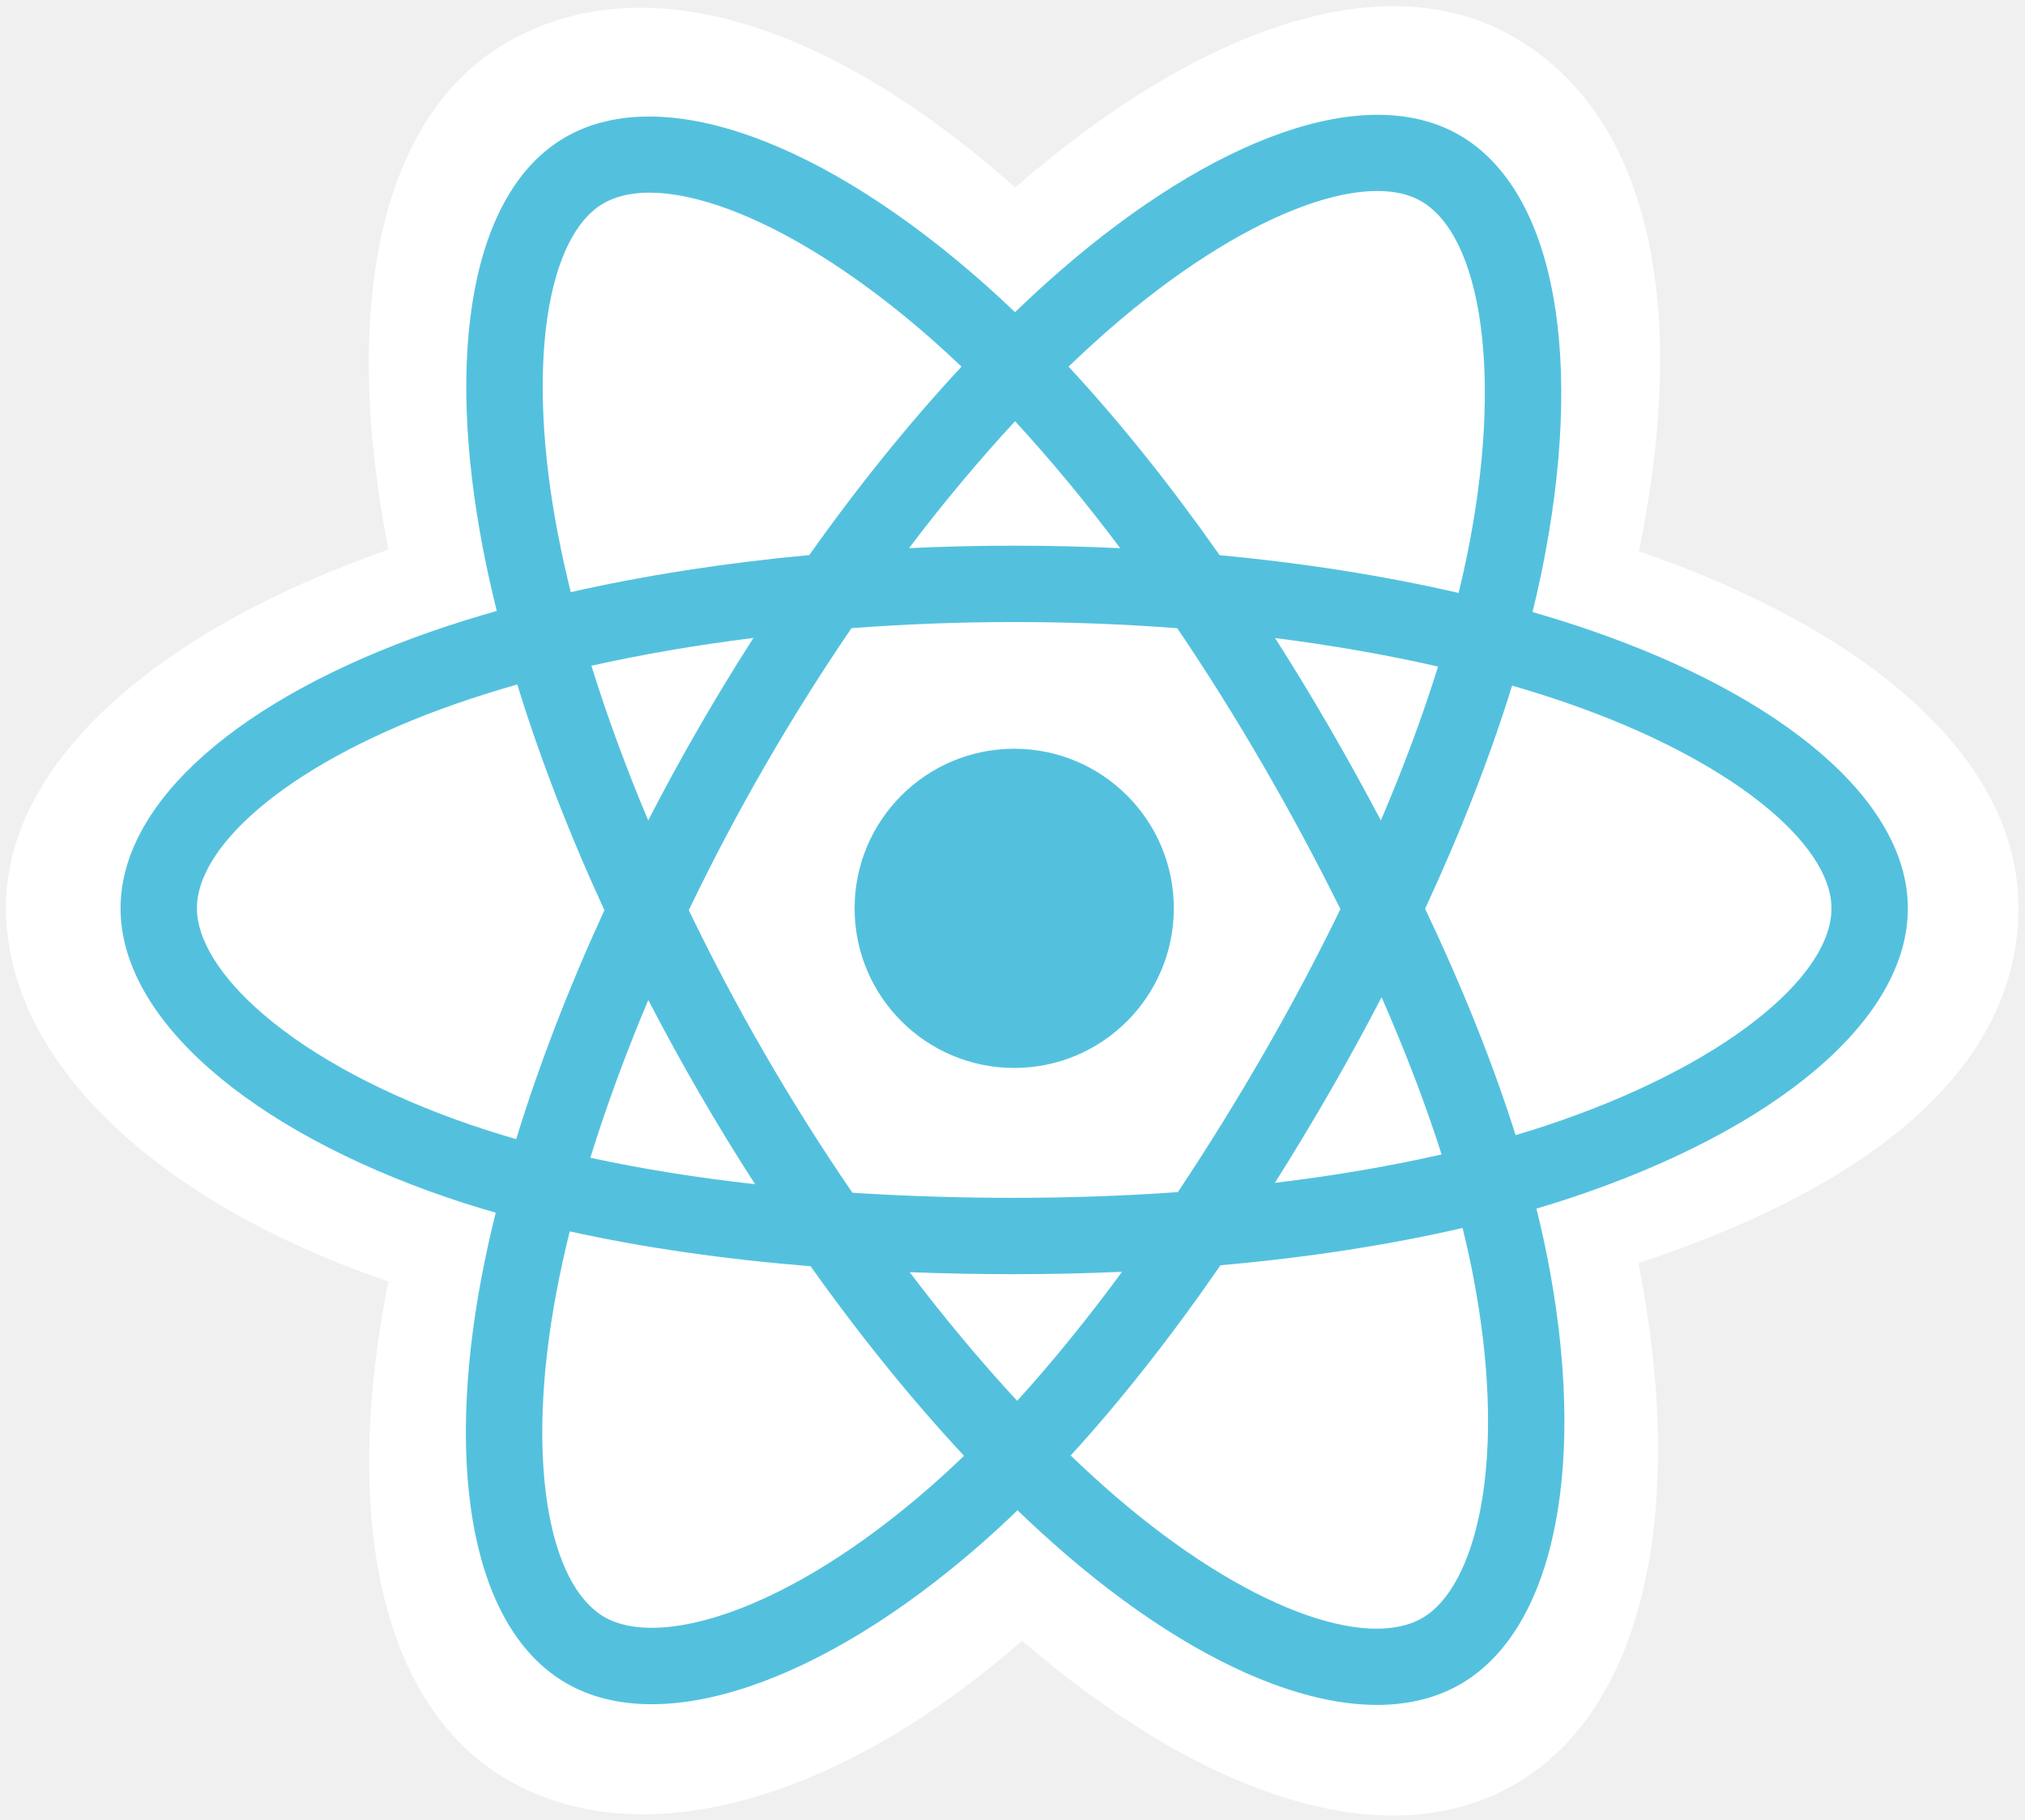
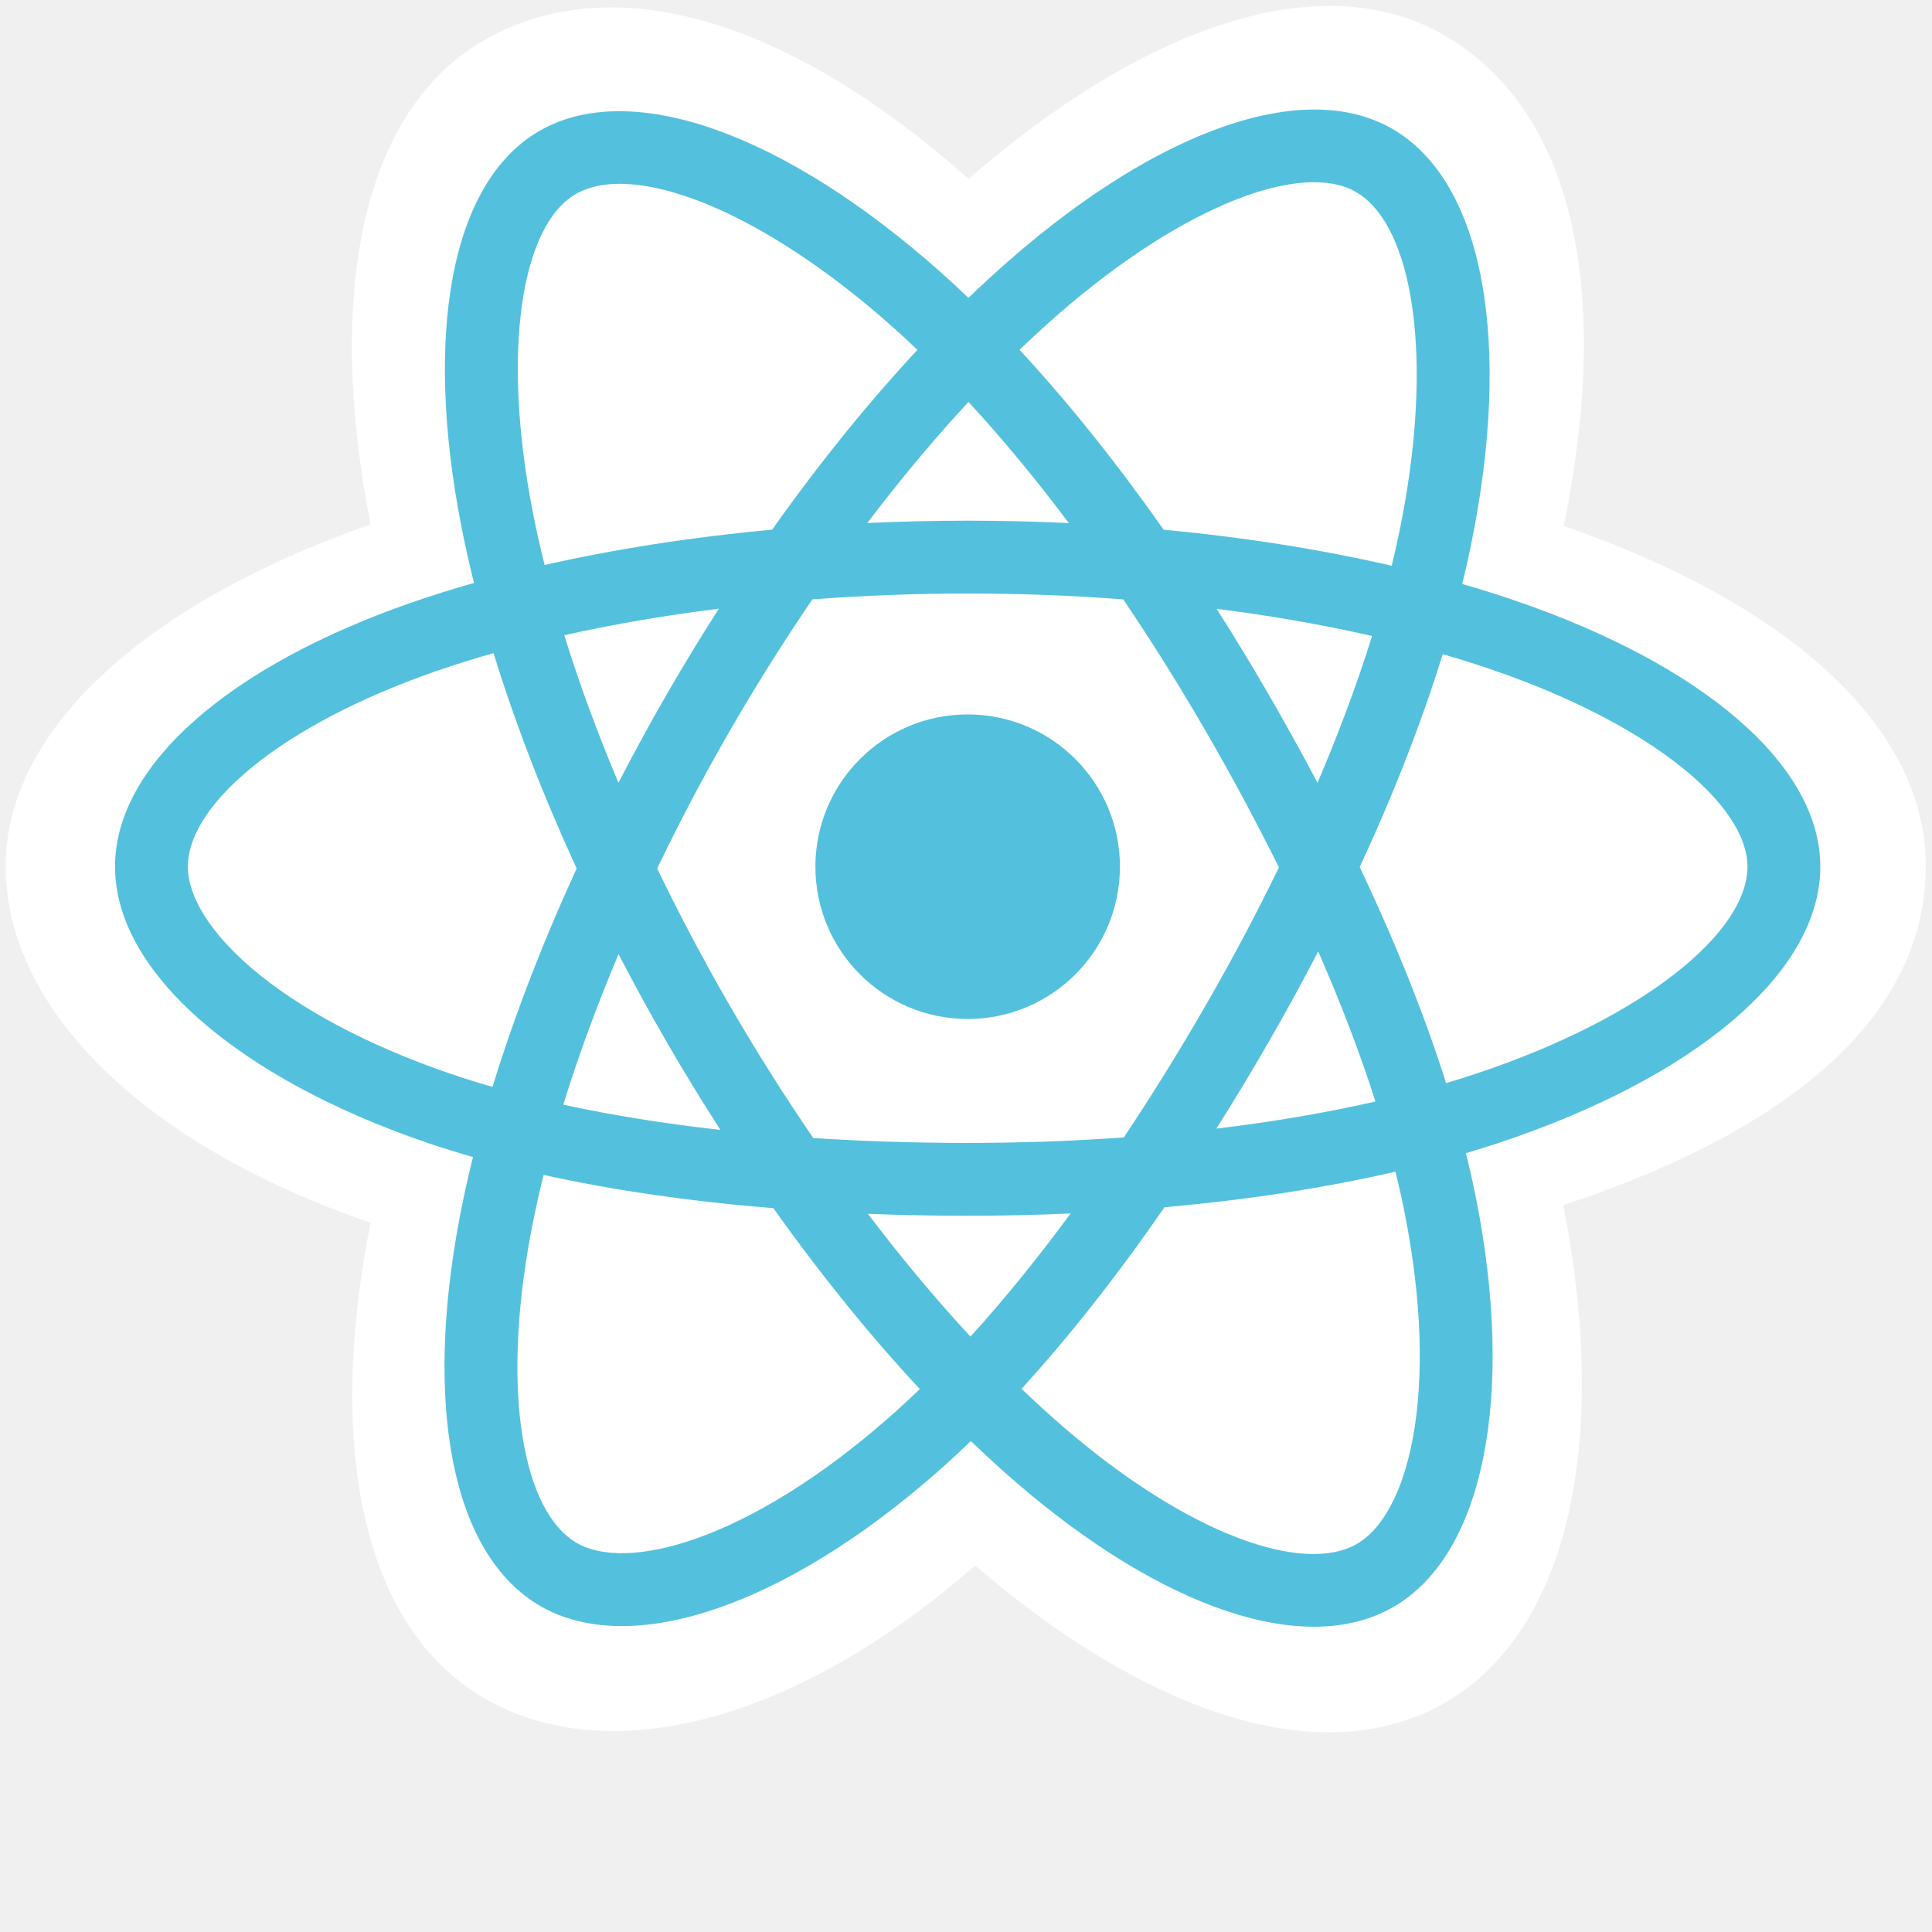
- <svg xmlns="http://www.w3.org/2000/svg" width="250" height="224.6" viewBox="0 0 256 230" preserveAspectRatio="xMinYMin meet">
+ <svg xmlns="http://www.w3.org/2000/svg" width="120" height="120" viewBox="0 0 256 230" preserveAspectRatio="xMinYMin meet">
  <path d="M.754 114.75c0 19.215 18.763 37.152 48.343 47.263-5.907 29.737-1.058 53.706 15.136 63.045 16.645 9.6 41.443 2.955 64.98-17.62 22.943 19.744 46.13 27.514 62.31 18.148 16.63-9.627 21.687-35.221 15.617-65.887 30.81-10.186 48.044-25.481 48.044-44.949 0-18.769-18.797-35.006-47.979-45.052 6.535-31.933.998-55.32-15.867-65.045-16.259-9.376-39.716-1.204-62.996 19.056C104.122 2.205 80.897-4.36 64.05 5.392 47.806 14.795 43.171 39.2 49.097 69.487 20.515 79.452.754 96.057.754 114.75z" fill="#FFF" />
  <path d="M201.025 79.674a151.364 151.364 0 0 0-7.274-2.292 137.5 137.5 0 0 0 1.124-4.961c5.506-26.728 1.906-48.26-10.388-55.348-11.787-6.798-31.065.29-50.535 17.233a151.136 151.136 0 0 0-5.626 5.163 137.573 137.573 0 0 0-3.744-3.458c-20.405-18.118-40.858-25.752-53.139-18.643-11.776 6.817-15.264 27.06-10.307 52.39a150.91 150.91 0 0 0 1.67 7.484c-2.894.822-5.689 1.698-8.363 2.63-23.922 8.34-39.2 21.412-39.2 34.97 0 14.004 16.4 28.05 41.318 36.566a128.44 128.44 0 0 0 6.11 1.91 147.813 147.813 0 0 0-1.775 8.067c-4.726 24.89-1.035 44.653 10.71 51.428 12.131 6.995 32.491-.195 52.317-17.525 1.567-1.37 3.14-2.823 4.715-4.346a148.34 148.34 0 0 0 6.108 5.573c19.204 16.525 38.17 23.198 49.905 16.405 12.12-7.016 16.058-28.247 10.944-54.078-.39-1.973-.845-3.988-1.355-6.04 1.43-.422 2.833-.858 4.202-1.312 25.904-8.582 42.757-22.457 42.757-36.648 0-13.607-15.77-26.767-40.174-35.168z" fill="#53C1DE" />
  <path d="M195.406 142.328c-1.235.409-2.503.804-3.795 1.187-2.86-9.053-6.72-18.68-11.442-28.625 4.507-9.71 8.217-19.213 10.997-28.208 2.311.67 4.555 1.375 6.717 2.12 20.91 7.197 33.664 17.84 33.664 26.04 0 8.735-13.775 20.075-36.14 27.486zm-9.28 18.389c2.261 11.422 2.584 21.749 1.086 29.822-1.346 7.254-4.052 12.09-7.398 14.027-7.121 4.122-22.35-1.236-38.772-15.368-1.883-1.62-3.78-3.35-5.682-5.18 6.367-6.964 12.73-15.06 18.94-24.05 10.924-.969 21.244-2.554 30.603-4.717.46 1.86.87 3.683 1.223 5.466zm-93.85 43.137c-6.957 2.457-12.498 2.527-15.847.596-7.128-4.11-10.09-19.98-6.049-41.265a138.507 138.507 0 0 1 1.65-7.502c9.255 2.047 19.5 3.52 30.45 4.408 6.251 8.797 12.798 16.883 19.396 23.964a118.863 118.863 0 0 1-4.305 3.964c-8.767 7.664-17.552 13.1-25.294 15.835zm-32.593-61.58c-11.018-3.766-20.117-8.66-26.354-14-5.604-4.8-8.434-9.565-8.434-13.432 0-8.227 12.267-18.722 32.726-25.855a139.276 139.276 0 0 1 7.777-2.447c2.828 9.197 6.537 18.813 11.013 28.537-4.534 9.869-8.296 19.638-11.15 28.943a118.908 118.908 0 0 1-5.578-1.746zm10.926-74.37c-4.247-21.703-1.427-38.074 5.67-42.182 7.56-4.376 24.275 1.864 41.893 17.507 1.126 1 2.257 2.047 3.39 3.13-6.564 7.049-13.051 15.074-19.248 23.82-10.627.985-20.8 2.567-30.152 4.686a141.525 141.525 0 0 1-1.553-6.962zm97.467 24.067a306.982 306.982 0 0 0-6.871-11.3c7.21.91 14.117 2.12 20.603 3.601-1.947 6.241-4.374 12.767-7.232 19.457a336.42 336.42 0 0 0-6.5-11.758zm-39.747-38.714c4.452 4.823 8.911 10.209 13.297 16.052a284.245 284.245 0 0 0-26.706-.006c4.39-5.789 8.887-11.167 13.409-16.046zm-40.002 38.78a285.24 285.24 0 0 0-6.378 11.685c-2.811-6.667-5.216-13.222-7.18-19.552 6.447-1.443 13.322-2.622 20.485-3.517a283.79 283.79 0 0 0-6.927 11.384zm7.133 57.683c-7.4-.826-14.379-1.945-20.824-3.348 1.995-6.442 4.453-13.138 7.324-19.948a283.494 283.494 0 0 0 6.406 11.692 285.27 285.27 0 0 0 7.094 11.604zm33.136 27.389c-4.575-4.937-9.138-10.397-13.595-16.27 4.326.17 8.737.256 13.22.256 4.606 0 9.159-.103 13.64-.303-4.4 5.98-8.843 11.448-13.265 16.317zm46.072-51.032c3.02 6.884 5.566 13.544 7.588 19.877-6.552 1.495-13.625 2.699-21.078 3.593a337.537 337.537 0 0 0 6.937-11.498 306.632 306.632 0 0 0 6.553-11.972zm-14.915 7.15a316.478 316.478 0 0 1-10.84 17.49c-6.704.479-13.632.726-20.692.726-7.031 0-13.871-.219-20.458-.646A273.798 273.798 0 0 1 96.72 133.28a271.334 271.334 0 0 1-9.64-18.206 273.864 273.864 0 0 1 9.611-18.216v.002a271.252 271.252 0 0 1 10.956-17.442c6.72-.508 13.61-.774 20.575-.774 6.996 0 13.895.268 20.613.78a290.704 290.704 0 0 1 10.887 17.383 316.418 316.418 0 0 1 9.741 18.13 290.806 290.806 0 0 1-9.709 18.29zm19.913-107.792c7.566 4.364 10.509 21.961 5.755 45.038a127.525 127.525 0 0 1-1.016 4.492c-9.374-2.163-19.554-3.773-30.212-4.773-6.209-8.841-12.642-16.88-19.1-23.838a141.92 141.92 0 0 1 5.196-4.766c16.682-14.518 32.273-20.25 39.377-16.153z" fill="#FFF" />
  <path d="M128.221 94.665c11.144 0 20.177 9.034 20.177 20.177 0 11.144-9.033 20.178-20.177 20.178-11.143 0-20.177-9.034-20.177-20.178 0-11.143 9.034-20.177 20.177-20.177" fill="#53C1DE" />
</svg>
